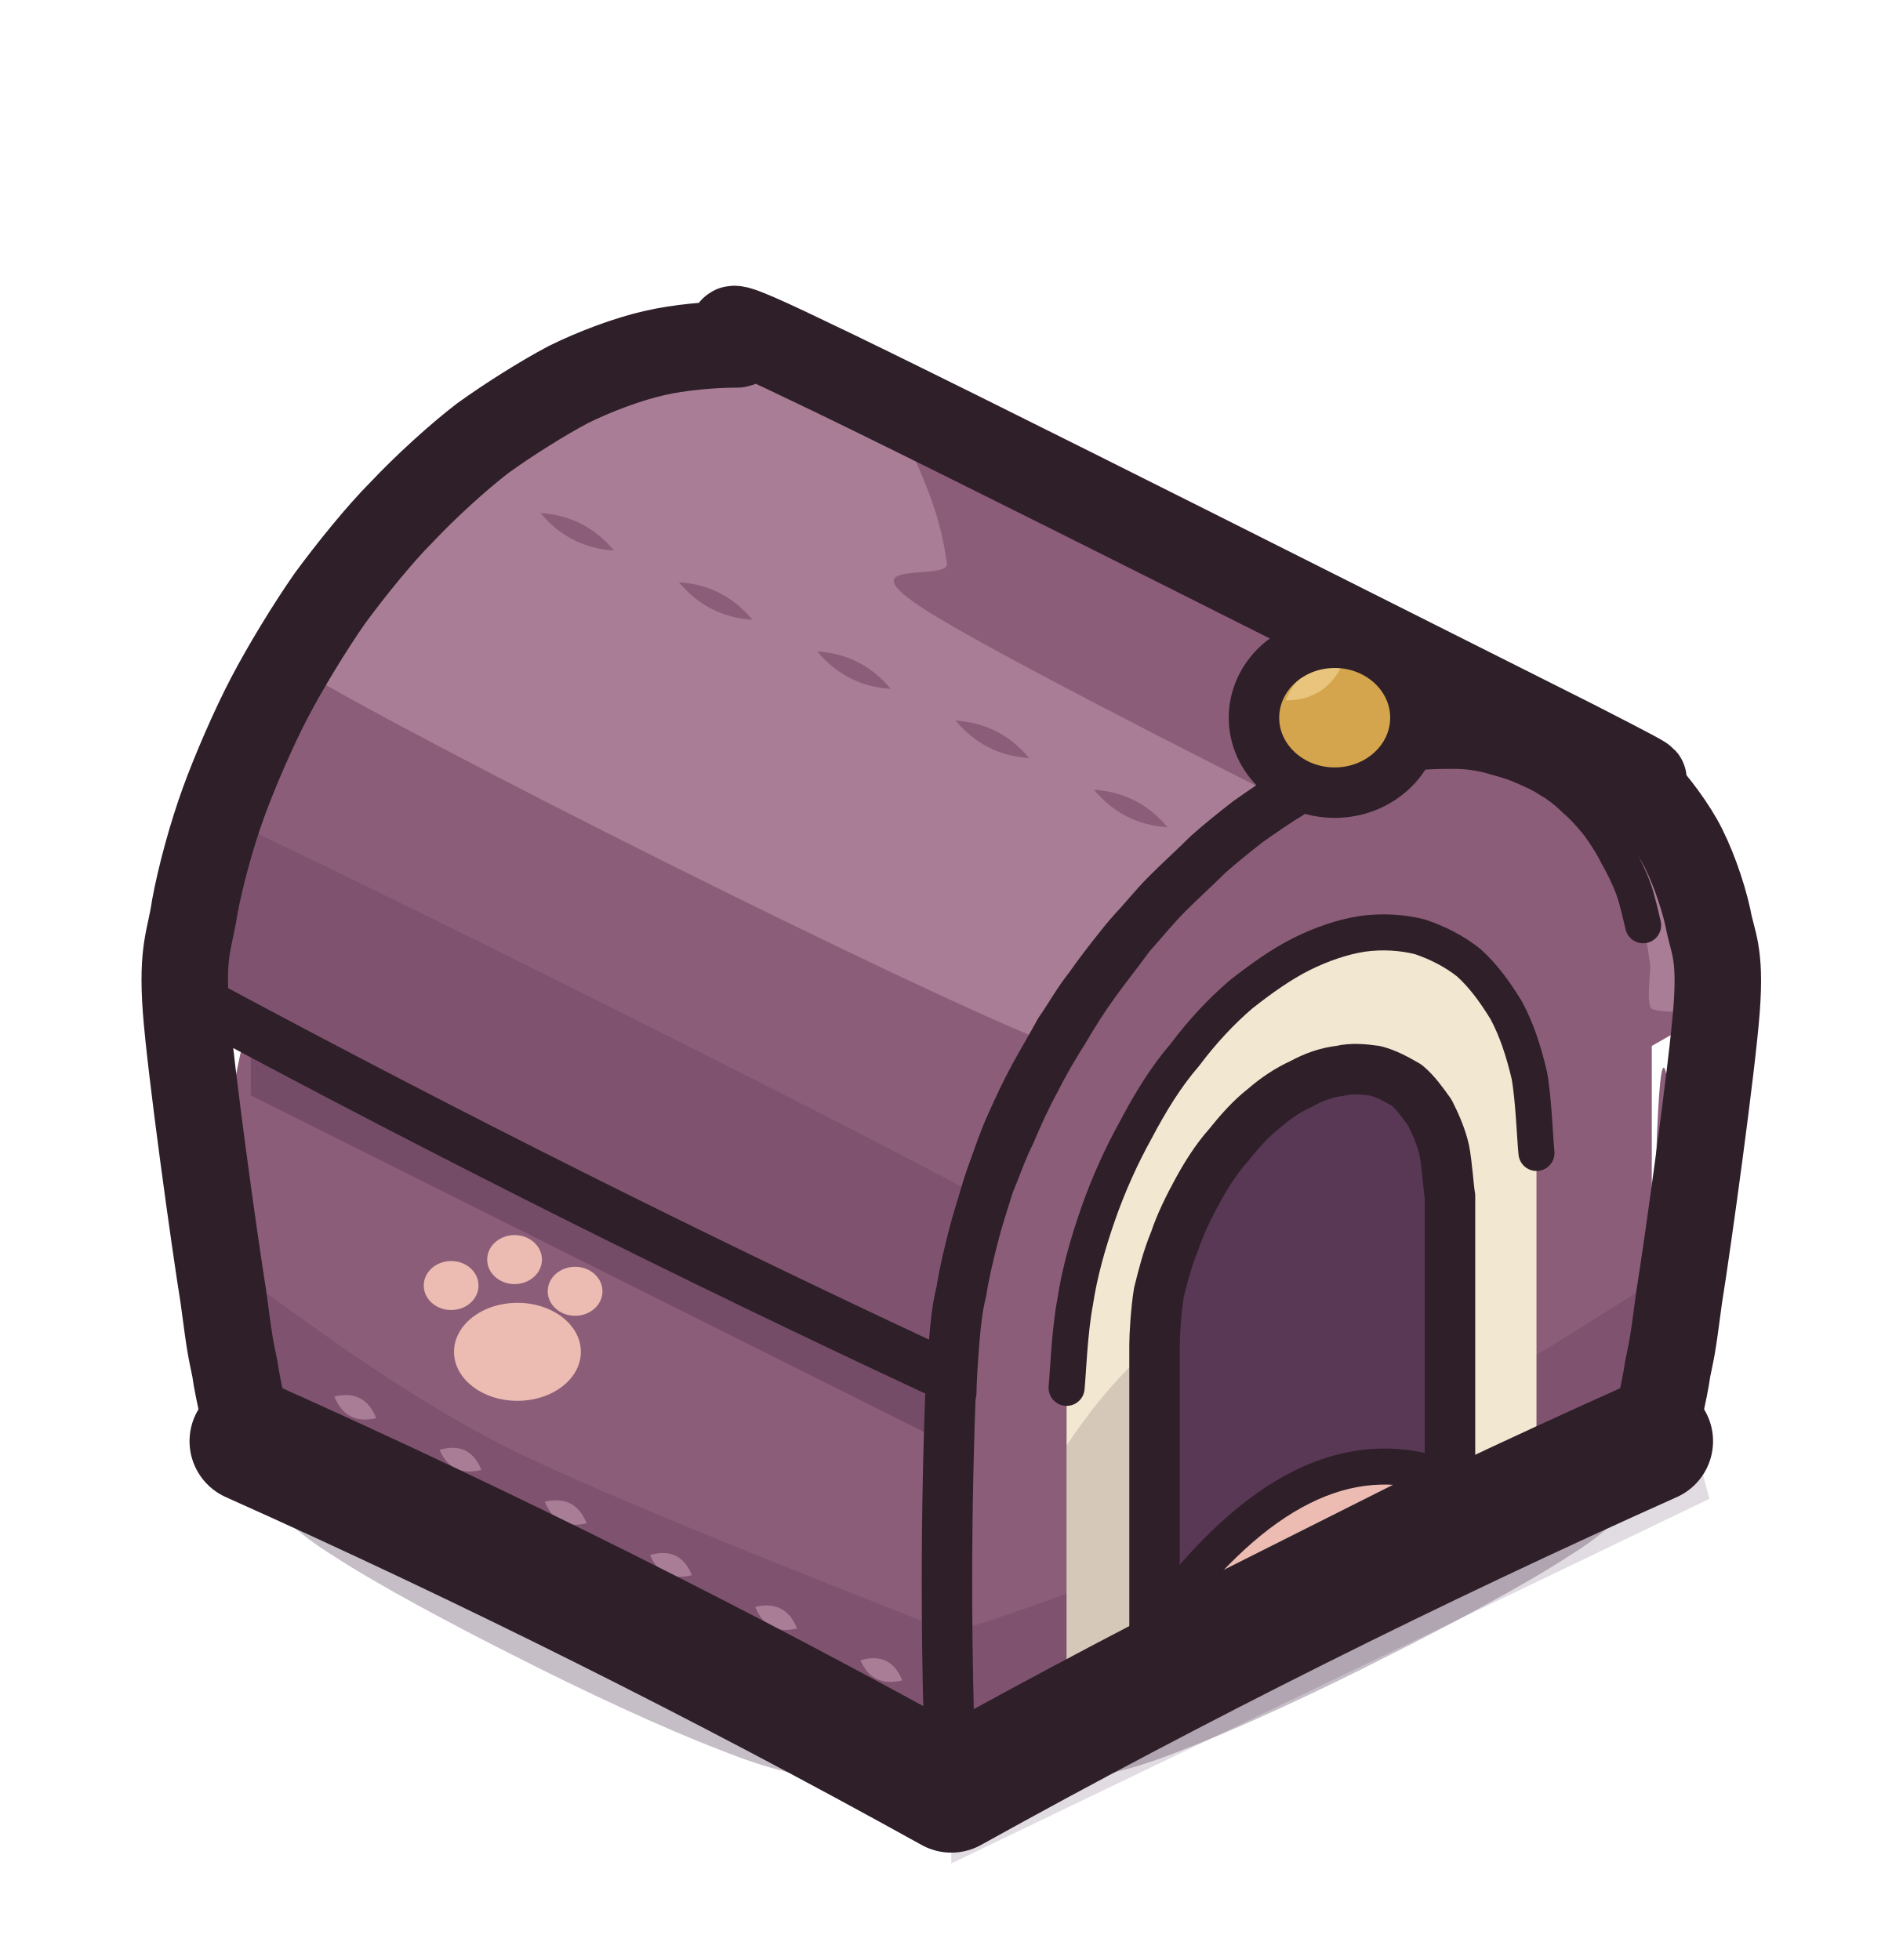
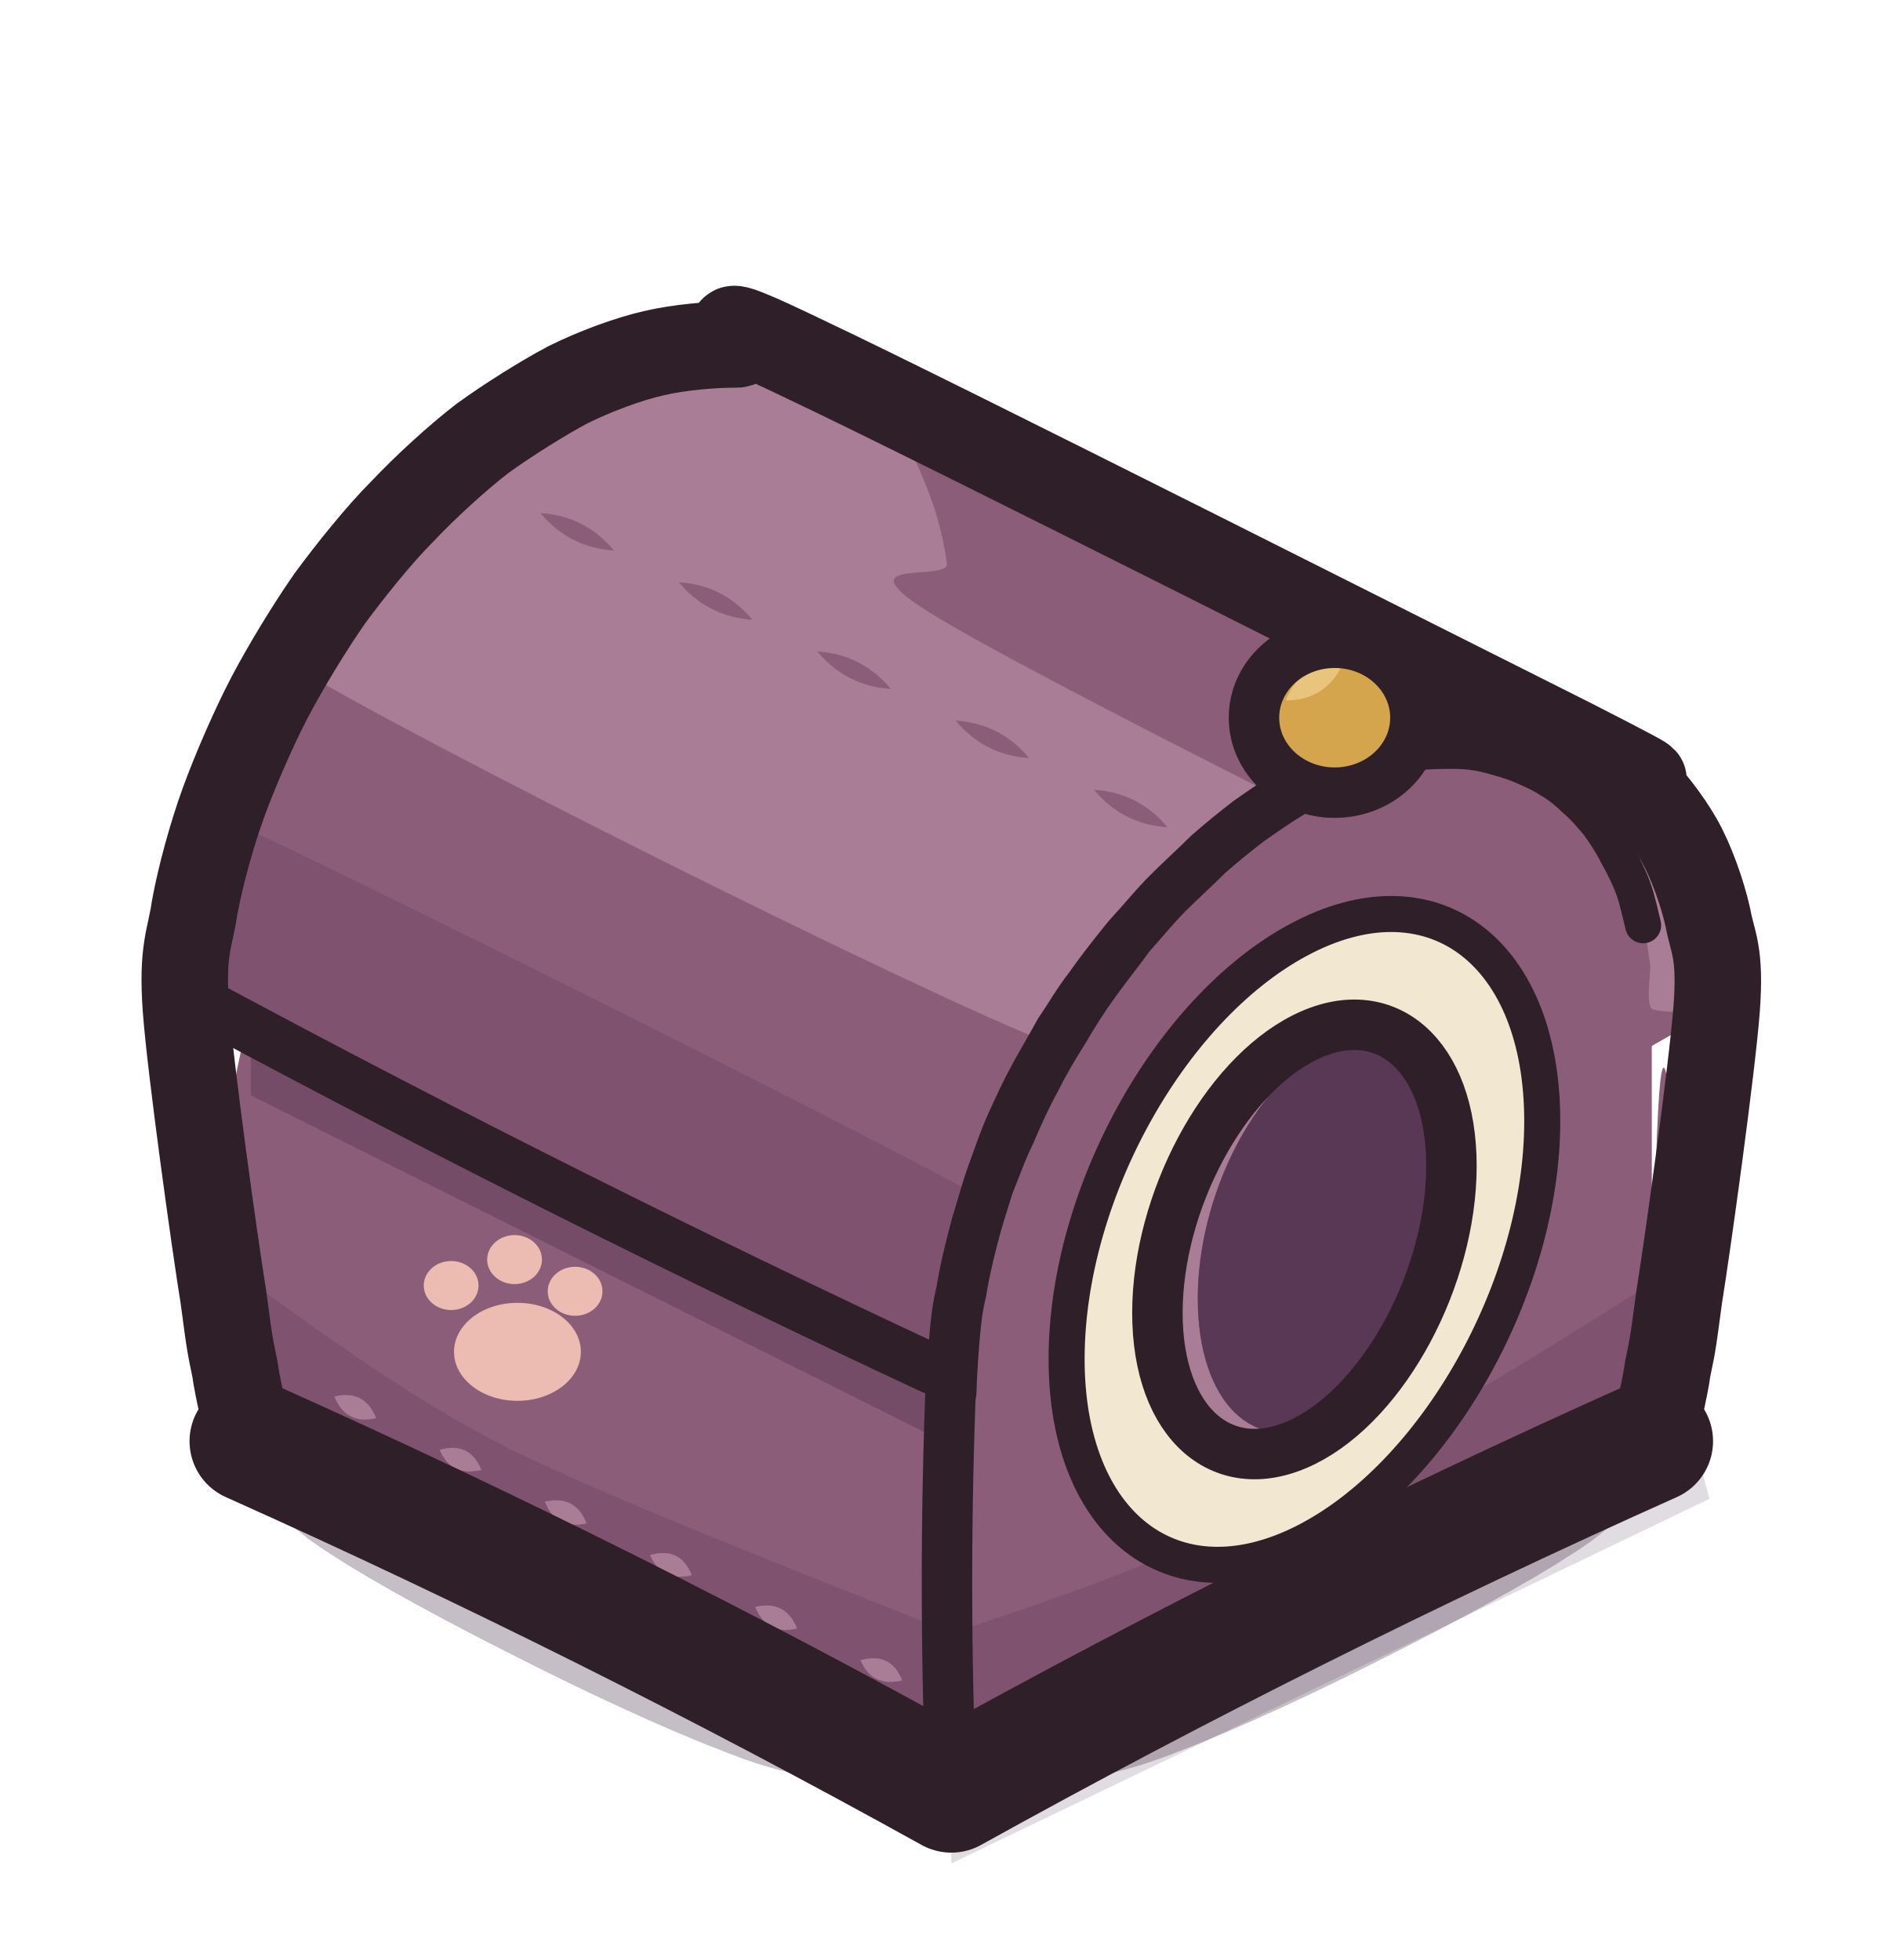
<svg xmlns="http://www.w3.org/2000/svg" viewBox="0 0 132 136" width="132" height="136">
  <defs>
    <clipPath id="house-premium-shell">
      <path d="M12.9 70C9.3 68 13 67 13 66.6C13.1 66.1 13.5 63.5 13.5 63C13.6 62.5 14.2 59.8 14.4 59.3C14.5 58.9 15.3 56.2 15.5 55.7C15.7 55.2 16.7 52.5 17 52C17.2 51.5 18.4 48.9 18.7 48.4C18.9 47.9 20.4 45.4 20.7 44.9C20.9 44.4 22.6 42 22.9 41.5C23.2 41.1 25 38.8 25.3 38.4C25.6 38 27.6 35.8 27.9 35.5C28.3 35.1 30.3 33.1 30.7 32.8C31 32.5 33.1 30.7 33.5 30.4C33.9 30.1 36.1 28.6 36.5 28.4C36.9 28.1 39 26.9 39.4 26.7C39.8 26.5 42 25.6 42.4 25.4C42.8 25.3 45 24.6 45.4 24.5C45.7 24.4 47.8 24.1 48.2 24C48.6 24 50.6 23.9 51 23.9C51.3 23.9 53.2 24.2 53.6 24.3C53.9 24.3 52.3 23.2 56 25C59.7 26.8 105.4 49.7 109.1 51.5C112.8 53.4 111.1 52.5 111.3 52.7C111.6 52.9 113.1 54 113.3 54.2C113.6 54.4 114.8 55.8 115 56.1C115.3 56.3 116.3 58 116.5 58.3C116.7 58.6 117.5 60.5 117.6 60.8C117.8 61.2 118.4 63.3 118.5 63.7C118.5 64 118.9 66.3 119 66.7C119 67.1 122.7 68 119.1 70C115.6 72 73.1 96.6 66 96.6C58.9 96.6 16.4 72 12.9 70Z" />
    </clipPath>
    <clipPath id="house-premium-left">
      <path d="M17.4 100C17.2 99.2 16.6 96.7 16.3 95C15.9 93.3 15.6 91.7 15.5 90C15.3 88.3 15.2 86.7 15.2 85C15.2 83.3 15.3 81.7 15.5 80C15.6 78.3 15.9 76.7 16.3 75C16.6 73.3 17.2 70.8 17.4 70L66 94.3L66 124.3Q41.1 113.2 17.4 100Z" />
    </clipPath>
  </defs>
  <g id="p-shadow">
    <path d="M96.1 115C91.6 117.3 85.8 120 82.1 121.4C78.4 122.9 76.4 123.2 73.7 123.7C71.1 124.2 68.6 124.4 66 124.4C63.4 124.4 60.9 124.2 58.3 123.7C55.6 123.2 53.6 122.9 49.9 121.4C46.2 120 40.4 117.3 35.9 115C31.5 112.8 26.1 109.9 23.2 108C20.3 106.2 19.6 105.2 18.6 103.9C17.6 102.5 17.1 101.3 17.1 100C17.1 98.7 17.6 97.5 18.6 96.1C19.6 94.8 20.3 93.8 23.2 92C26.1 90.1 31.5 87.2 35.9 85C40.4 82.7 46.2 80 49.9 78.6C53.6 77.1 55.6 76.8 58.3 76.3C60.9 75.8 63.4 75.6 66 75.6C68.6 75.6 71.1 75.8 73.7 76.3C76.4 76.8 78.4 77.1 82.1 78.6C85.8 80 91.6 82.7 96.1 85C100.5 87.2 105.9 90.1 108.8 92C111.7 93.8 112.4 94.8 113.4 96.1C114.4 97.5 114.9 98.7 114.9 100C114.9 101.3 114.4 102.5 113.4 103.9C112.4 105.2 111.7 106.2 108.8 108C105.9 109.9 100.5 112.8 96.1 115Z" fill="#3f2541" fill-opacity="0.3" />
  </g>
  <g id="p-roof">
    <path d="M12.9 70C9.3 68 13 67 13 66.6C13.1 66.1 13.5 63.5 13.5 63C13.6 62.5 14.2 59.8 14.4 59.3C14.5 58.9 15.3 56.2 15.5 55.7C15.7 55.2 16.7 52.5 17 52C17.2 51.5 18.4 48.9 18.7 48.4C18.9 47.9 20.4 45.4 20.7 44.9C20.9 44.4 22.6 42 22.9 41.5C23.2 41.1 25 38.8 25.3 38.4C25.6 38 27.6 35.8 27.9 35.5C28.3 35.1 30.3 33.1 30.7 32.8C31 32.5 33.1 30.7 33.5 30.4C33.9 30.1 36.1 28.6 36.5 28.4C36.9 28.1 39 26.9 39.4 26.7C39.8 26.5 42 25.6 42.4 25.4C42.8 25.3 45 24.6 45.4 24.5C45.7 24.4 47.8 24.1 48.2 24C48.6 24 50.6 23.9 51 23.9C51.3 23.9 53.2 24.2 53.6 24.3C53.9 24.3 52.3 23.2 56 25C59.7 26.8 105.4 49.7 109.1 51.5C112.8 53.4 111.1 52.5 111.3 52.7C111.6 52.9 113.1 54 113.3 54.2C113.6 54.4 114.8 55.8 115 56.1C115.3 56.3 116.3 58 116.5 58.3C116.7 58.6 117.5 60.5 117.6 60.8C117.8 61.2 118.4 63.3 118.5 63.7C118.5 64 118.9 66.3 119 66.7C119 67.1 122.7 68 119.1 70C115.6 72 73.1 96.6 66 96.6C58.9 96.6 16.4 72 12.9 70Z" fill="#8b5d78" />
    <g clip-path="url(#house-premium-shell)">
      <path d="M73.1 72.5C82.5 76.2 75 69.5 76 68.1C77.1 66.6 78.2 65.2 79.3 63.9C80.5 62.6 81.7 61.3 82.9 60.2C84.1 59 85.4 57.9 86.7 57C88 56 89.3 55.1 90.6 54.3C91.9 53.6 93.3 52.9 94.6 52.4C95.9 51.8 97.2 51.4 98.5 51.1C99.8 50.8 101.1 50.6 102.3 50.5C103.5 50.4 104.7 50.5 105.9 50.7C107 50.8 108.1 51.1 109.1 51.6C110.2 52 111.1 52.5 112 53.1C112.9 53.8 113.8 54.6 114.5 55.4C115.3 56.3 115.9 57.3 116.5 58.3C117.1 59.4 117.6 60.5 117.9 61.8C118.3 63 118.6 64.3 118.8 65.7C119 67.1 127.9 73.7 119.1 70C110.3 66.3 74.9 48.6 66 43.4C57.1 38.3 65.9 40.5 65.7 39.1C65.5 37.7 65.2 36.4 64.8 35.2C64.4 34 63.9 32.8 63.4 31.7C62.8 30.7 62.1 29.7 61.4 28.9C60.7 28 59.8 27.2 58.9 26.6C58 25.9 57 25.4 56 25C55 24.6 53.9 24.3 52.7 24.1C51.6 23.9 50.4 23.9 49.2 23.9C47.9 24 46.7 24.2 45.4 24.5C44.1 24.8 42.8 25.3 41.5 25.8C40.1 26.3 38.8 27 37.5 27.8C36.2 28.5 34.9 29.4 33.6 30.4C32.3 31.4 31 32.5 29.8 33.6C28.5 34.8 27.3 36 26.2 37.3C25.1 38.6 24 40 22.9 41.5C21.9 42.9 11.6 40.8 20 46C28.4 51.2 63.8 68.9 73.1 72.5Z" fill="#a97d96" />
      <path d="M66.1 99.5C75 103.6 66 98.2 66 97.6C66 97 66 96.3 66 95.7C66 95 66.1 94.3 66.1 93.7C66.2 93 66.2 92.3 66.3 91.6C66.4 90.9 66.5 90.2 66.7 89.5C66.8 88.8 66.9 88.1 67.1 87.4C67.3 86.7 67.5 86 67.7 85.3C67.9 84.6 77.1 88 68.3 83.2C59.6 78.4 24.2 60.7 15.2 56.6C6.2 52.5 14.7 58 14.5 58.7C14.3 59.5 14.2 60.2 14 60.9C13.8 61.6 13.7 62.3 13.5 63C13.4 63.7 13.3 64.4 13.2 65.1C13.1 65.7 13.1 66.4 13 67.1C12.9 67.8 12.9 68.4 12.9 69.1C12.9 69.8 12.9 70.4 12.9 71C12.9 71.7 4.1 68.2 13 72.9C21.9 77.7 57.3 95.4 66.1 99.5Z" fill="#3f2541" fill-opacity="0.16" />
      <path d="M37.5 35.6Q39.5 38 42.6 38.2Q40.6 35.8 37.5 35.6Z" fill="#8b5d78" />
      <path d="M47.1 40.4Q49.1 42.8 52.2 43Q50.2 40.6 47.1 40.4Z" fill="#8b5d78" />
      <path d="M56.7 45.2Q58.7 47.6 61.8 47.8Q59.8 45.4 56.7 45.2Z" fill="#8b5d78" />
      <path d="M66.3 50Q68.3 52.4 71.4 52.6Q69.4 50.2 66.3 50Z" fill="#8b5d78" />
      <path d="M75.9 54.8Q77.9 57.2 81 57.4Q79 55 75.9 54.8Z" fill="#8b5d78" />
      <path d="M55.7 27.1Q57.7 29.5 60.8 29.7Q58.8 27.3 55.7 27.1Z" fill="#8b5d78" />
      <path d="M65.3 31.9Q67.3 34.3 70.4 34.5Q68.4 32.1 65.3 31.9Z" fill="#8b5d78" />
      <path d="M74.9 36.7Q76.9 39.1 80 39.3Q78 36.9 74.9 36.7Z" fill="#8b5d78" />
      <path d="M84.5 41.5Q86.5 43.9 89.6 44.1Q87.6 41.7 84.5 41.5Z" fill="#8b5d78" />
      <path d="M94.1 46.3Q96.1 48.7 99.2 48.9Q97.2 46.5 94.1 46.3Z" fill="#8b5d78" />
    </g>
  </g>
  <g id="p-walls">
    <path d="M17.4 100C17.2 99.2 16.6 96.7 16.3 95C15.9 93.3 15.6 91.7 15.5 90C15.3 88.3 15.2 86.7 15.2 85C15.2 83.3 15.3 81.7 15.5 80C15.6 78.3 15.9 76.7 16.3 75C16.6 73.3 17.2 70.8 17.4 70L66 94.3L66 124.3Q41.1 113.2 17.4 100Z" fill="#8b5d78" />
    <path d="M66 124.3Q89.8 111.1 114.6 100C114.8 70.8 115.4 73.3 115.7 75C116.1 76.7 116.4 78.3 116.5 80C116.7 81.7 116.8 83.3 116.8 85C116.8 86.7 116.7 88.3 116.5 90C116.4 91.7 116.1 93.3 115.7 95C115.4 96.7 114.8 99.2 114.6 100L114.6 70C114.6 69.5 114.6 68 114.5 67C114.4 66 114.2 65.1 114 64.2C113.8 63.3 113.6 62.4 113.3 61.6C113 60.8 112.6 60 112.2 59.3C111.8 58.5 111.4 57.9 110.9 57.2C110.4 56.6 109.9 56 109.3 55.5C108.8 55 108.2 54.5 107.5 54.1C106.9 53.7 106.2 53.4 105.5 53.1C104.8 52.8 104 52.6 103.3 52.4C102.5 52.2 101.7 52.1 100.9 52.1C100.1 52.1 99.2 52.1 98.4 52.2C97.5 52.3 96.6 52.4 95.7 52.6C94.8 52.9 93.9 53.1 93 53.5C92.1 53.8 91.2 54.2 90.3 54.7C89.4 55.1 88.5 55.6 87.6 56.2C86.7 56.8 85.8 57.4 84.9 58.1C84 58.7 83.1 59.5 82.3 60.2C81.4 61 80.6 61.8 79.8 62.7C79 63.5 78.1 64.4 77.4 65.3C76.6 66.3 75.9 67.2 75.2 68.2C74.4 69.2 73.8 70.3 73.1 71.3C72.5 72.4 71.9 73.4 71.3 74.5C70.7 75.6 70.2 76.7 69.7 77.8C69.2 78.9 68.8 80.1 68.4 81.2C68 82.3 67.7 83.4 67.4 84.6C67.1 85.7 66.8 86.8 66.6 87.9C66.4 89 66.3 90.1 66.2 91.2C66.1 92.2 66 93.8 66 94.3L66 94.3Z" fill="#8b5d78" />
    <path d="M17.4 69L66 93.3L66 100.3L17.4 76Z" fill="#3f2541" fill-opacity="0.3" clip-path="url(#house-premium-left)" />
    <path d="M17.4 89C20.3 90.9 27.2 96.4 35.3 100.5C43.4 104.5 60.9 111.2 66 113.3L66 129.3L13.4 104Z" fill="#3f2541" fill-opacity="0.16" clip-path="url(#house-premium-left)" />
    <path d="M66 113.3Q76.8 109.9 87.1 105.3Q101.2 97.6 114.6 89L118.6 104L66 129.3Z" fill="#3f2541" fill-opacity="0.16" />
    <path d="M23.2 96.9Q24 98.9 26.1 98.4Q25.3 96.4 23.2 96.9Z" fill="#a97d96" />
    <path d="M30.5 100.6Q31.3 102.5 33.4 102Q32.6 100 30.5 100.6Z" fill="#a97d96" />
    <path d="M37.8 104.2Q38.6 106.2 40.7 105.7Q39.9 103.7 37.8 104.2Z" fill="#a97d96" />
    <path d="M45.1 107.9Q45.9 109.8 48 109.3Q47.2 107.3 45.1 107.9Z" fill="#a97d96" />
    <path d="M52.4 111.5Q53.2 113.5 55.3 113Q54.5 111 52.4 111.5Z" fill="#a97d96" />
    <path d="M59.7 115.2Q60.5 117.1 62.6 116.6Q61.8 114.6 59.7 115.2Z" fill="#a97d96" />
    <ellipse cx="35.9" cy="93.8" rx="4.4" ry="3.4" fill="#ecbcb2" />
    <ellipse cx="31.3" cy="89.2" rx="1.9" ry="1.7" fill="#ecbcb2" />
    <ellipse cx="35.7" cy="87.4" rx="1.9" ry="1.7" fill="#ecbcb2" />
    <ellipse cx="39.9" cy="89.6" rx="1.9" ry="1.7" fill="#ecbcb2" />
-     <path d="M74 117.8L74 96.3C74.1 95.3 74.2 92.4 74.6 90.3C74.9 88.3 75.5 86.2 76.2 84.2C76.9 82.2 77.8 80.2 78.8 78.4C79.8 76.5 80.9 74.7 82.2 73.2C83.4 71.6 84.7 70.2 86.1 69C87.5 67.9 88.9 66.9 90.3 66.2C91.7 65.5 93.2 65 94.5 64.8C95.9 64.6 97.3 64.7 98.5 65C99.7 65.4 100.9 66 101.9 66.8C102.9 67.7 103.7 68.8 104.5 70.1C105.2 71.4 105.7 72.9 106.1 74.6C106.4 76.2 106.5 79.1 106.6 80L106.6 101.5Z" fill="#f2e7d0" />
-     <path d="M74 117.8L74 100.3Q77 95.8 80.1 93.3L80.1 113.3Z" fill="#3f2541" fill-opacity="0.16" />
-     <path d="M80.1 113.3L80.1 93.3C80.1 92.7 80.2 90.9 80.4 89.7C80.7 88.5 81 87.3 81.5 86.1C81.9 84.9 82.5 83.7 83.1 82.6C83.7 81.5 84.4 80.4 85.2 79.5C86 78.5 86.8 77.6 87.7 76.9C88.5 76.2 89.4 75.6 90.3 75.2C91.2 74.7 92.1 74.4 93 74.3C93.8 74.1 94.7 74.2 95.4 74.3C96.2 74.5 96.9 74.9 97.6 75.3C98.2 75.8 98.7 76.5 99.2 77.2C99.6 78 100 78.9 100.2 79.8C100.4 80.8 100.5 82.5 100.6 83L100.6 103Z" fill="#8b5d78" />
-     <path d="M80.1 113.3L80.1 93.3C80.1 92.7 80.2 90.9 80.4 89.7C80.7 88.5 81 87.3 81.5 86.1C81.9 84.9 82.5 83.7 83.1 82.6C83.7 81.5 84.4 80.4 85.2 79.5C86 78.5 86.8 77.6 87.7 76.9C88.5 76.2 89.4 75.6 90.3 75.2C91.2 74.7 92.1 74.4 93 74.3C93.8 74.1 94.7 74.2 95.4 74.3C96.2 74.5 96.9 74.9 97.6 75.3C98.2 75.8 98.7 76.5 99.2 77.2C99.6 78 100 78.9 100.2 79.8C100.4 80.8 100.5 82.5 100.6 83L100.6 103Z" fill="#3f2541" fill-opacity="0.5" />
-     <path d="M80.1 113.3L80.1 93.3C80.1 92.7 80.2 90.9 80.4 89.7C80.7 88.5 81 87.3 81.5 86.1C81.9 84.9 82.5 83.7 83.1 82.6C83.7 81.5 84.4 80.4 85.2 79.5C86 78.5 86.8 77.6 87.7 76.9C88.5 76.2 89.4 75.6 90.3 75.2C91.2 74.7 92.1 74.4 93 74.3C93.8 74.1 94.7 74.2 95.4 74.3C96.2 74.5 96.9 74.9 97.6 75.3C98.2 75.8 98.7 76.5 99.2 77.2C99.6 78 100 78.9 100.2 79.8C100.4 80.8 100.5 82.5 100.6 83L100.6 103Z" fill="#3f2541" fill-opacity="0.3" />
-     <path d="M80.7 112Q90.3 99.2 99.9 102.4Z" fill="#ecbcb2" />
-     <path d="M80.7 112Q90.3 99.2 99.9 102.4" fill="none" stroke="#2e1f29" stroke-width="2.5" stroke-linecap="round" stroke-linejoin="round" />
+     <path d="M74 94.3C74 82.7 81.4 69.6 90.5 65C99.6 60.4 107 66.2 107 77.8C107 89.3 99.6 102.4 90.5 107C81.4 111.6 74 105.8 74 94.3Z" fill="#f2e7d0" />
+     <path d="M80.3 91.1C80.3 83.4 84.9 74.8 90.5 72C96.1 69.2 100.7 73.2 100.7 80.9C100.7 88.6 96.1 97.2 90.5 100C84.9 102.8 80.3 98.8 80.3 91.1Z" fill="#a97d96" />
+     <path d="M83.1 90.1C83.1 83 87 75.3 91.8 72.9C96.6 70.5 100.5 74.3 100.5 81.5C100.5 88.6 96.6 96.3 91.8 98.7C87 101.1 83.1 97.3 83.1 90.1Z" fill="#8b5d78" />
+     <path d="M83.1 90.1C83.1 83 87 75.3 91.8 72.9C96.6 70.5 100.5 74.3 100.5 81.5C100.5 88.6 96.6 96.3 91.8 98.7C87 101.1 83.1 97.3 83.1 90.1Z" fill="#3f2541" fill-opacity="0.5" />
+     <path d="M83.1 90.1C83.1 83 87 75.3 91.8 72.9C96.6 70.5 100.5 74.3 100.5 81.5C100.5 88.6 96.6 96.3 91.8 98.7C87 101.1 83.1 97.3 83.1 90.1Z" fill="#3f2541" fill-opacity="0.3" />
  </g>
  <g id="p-lip">
    <path d="M66 96.6C66 96.4 66.1 93.8 66.2 93.1C66.2 92.4 66.5 90.3 66.7 89.6C66.8 88.8 67.3 86.6 67.5 85.9C67.7 85.2 68.4 83 68.6 82.2C68.9 81.5 69.8 79.3 70.1 78.6C70.4 77.8 71.4 75.7 71.8 75C72.2 74.2 73.4 72.1 73.8 71.5C74.2 70.8 75.5 68.8 76 68.1C76.5 67.5 77.9 65.6 78.4 64.9C78.9 64.3 80.5 62.6 81 62C81.6 61.5 83.2 59.9 83.8 59.3C84.3 58.8 86.1 57.4 86.6 57C87.2 56.5 89 55.3 89.6 55C90.2 54.6 92 53.6 92.6 53.3C93.2 53 94.9 52.2 95.5 52C96.1 51.8 97.9 51.2 98.5 51.1C99 50.9 100.8 50.6 101.3 50.6C101.9 50.5 103.5 50.5 104.1 50.5C104.6 50.5 106.2 50.7 106.7 50.8C107.2 50.9 108.7 51.4 109.1 51.5C109.6 51.7 110.9 52.4 111.3 52.7C111.8 52.9 113 53.9 113.3 54.2C113.7 54.5 114.7 55.7 115 56.1C115.4 56.5 116.2 57.8 116.5 58.3C116.7 58.8 117.4 60.3 117.6 60.8C117.8 61.4 118.3 63.1 118.5 63.7C118.6 64.2 118.9 66.1 119 66.7C119 67.4 119.6 69.7 119.1 70C118.7 70.3 115.1 70.3 114.6 70C114.2 69.7 114.5 67.6 114.5 67C114.4 66.4 114.2 64.7 114 64.2C113.9 63.6 113.5 62.1 113.3 61.6C113.1 61.1 112.5 59.7 112.2 59.3C112 58.8 111.2 57.6 110.9 57.2C110.6 56.9 109.7 55.8 109.3 55.5C109 55.2 107.9 54.4 107.5 54.1C107.1 53.9 105.9 53.2 105.5 53.1C105.1 52.9 103.7 52.5 103.3 52.4C102.8 52.3 101.4 52.1 100.9 52.1C100.4 52.1 98.9 52.1 98.4 52.2C97.8 52.2 96.3 52.5 95.7 52.6C95.2 52.8 93.6 53.3 93 53.5C92.5 53.7 90.9 54.4 90.3 54.7C89.8 54.9 88.1 55.9 87.6 56.2C87.1 56.5 85.4 57.7 84.9 58.1C84.4 58.5 82.8 59.8 82.3 60.2C81.8 60.7 80.3 62.1 79.8 62.7C79.3 63.2 77.8 64.8 77.4 65.3C76.9 65.9 75.6 67.6 75.2 68.2C74.7 68.8 73.5 70.7 73.1 71.3C72.7 71.9 71.6 73.9 71.3 74.5C71 75.2 70 77.2 69.7 77.8C69.4 78.5 68.6 80.5 68.4 81.2C68.2 81.9 67.5 83.9 67.4 84.6C67.2 85.2 66.7 87.2 66.6 87.9C66.5 88.6 66.2 90.5 66.2 91.2C66.1 91.8 66 93.8 66 94.3C66 94.9 66 96.7 66 96.6Z" fill="#a97d96" />
    <path d="M114 64.2C113.9 63.8 113.6 62.4 113.3 61.6C113 60.8 112.6 60 112.2 59.3C111.8 58.5 111.4 57.9 110.9 57.2C110.4 56.6 109.9 56 109.3 55.5C108.8 55 108.2 54.5 107.5 54.1C106.9 53.7 106.2 53.4 105.5 53.1C104.8 52.8 104 52.6 103.3 52.4C102.5 52.2 101.7 52.1 100.9 52.1C100.1 52.1 99.2 52.1 98.4 52.2C97.5 52.3 96.6 52.4 95.7 52.6C94.8 52.9 93.9 53.1 93 53.5C92.1 53.8 91.2 54.2 90.3 54.7C89.4 55.1 88.5 55.6 87.6 56.2C86.7 56.8 85.8 57.4 84.9 58.1C84 58.7 83.1 59.5 82.3 60.2C81.4 61 80.6 61.8 79.8 62.7C79 63.5 78.1 64.4 77.4 65.3C76.6 66.3 75.9 67.2 75.2 68.2C74.4 69.2 73.8 70.3 73.1 71.3C72.5 72.4 71.9 73.4 71.3 74.5C70.7 75.6 70.2 76.7 69.7 77.8C69.2 78.9 68.8 80.1 68.4 81.2C68 82.3 67.7 83.4 67.4 84.6C67.1 85.7 66.8 86.8 66.6 87.9C66.4 89 66.2 90.6 66.2 91.2" fill="none" stroke="#2e1f29" stroke-width="2.5" stroke-linecap="round" stroke-linejoin="round" />
  </g>
  <g id="p-ink">
    <path d="M66 96.6C66 96 66.1 94.3 66.2 93.1C66.3 91.9 66.4 90.8 66.7 89.6C66.9 88.3 67.2 87.1 67.5 85.9C67.8 84.7 68.2 83.5 68.6 82.2C69.1 81 69.5 79.8 70.1 78.6C70.6 77.4 71.2 76.1 71.8 75C72.4 73.8 73.1 72.6 73.8 71.5C74.5 70.3 75.2 69.2 76 68.1C76.8 67 77.6 66 78.4 64.9C79.3 63.9 80.1 62.9 81 62C81.9 61.1 82.9 60.2 83.8 59.3C84.7 58.5 85.7 57.7 86.6 57C87.6 56.3 88.6 55.6 89.6 55C90.6 54.3 91.6 53.8 92.6 53.3C93.6 52.8 94.5 52.3 95.5 52C96.5 51.6 97.5 51.3 98.5 51.1C99.4 50.8 100.4 50.7 101.3 50.6C102.3 50.5 103.2 50.4 104.1 50.5C105 50.5 105.9 50.6 106.7 50.8C107.5 51 108.3 51.2 109.1 51.5C109.9 51.9 110.6 52.2 111.3 52.7C112 53.1 112.7 53.6 113.3 54.2C113.9 54.8 114.5 55.4 115 56.1C115.6 56.8 116.1 57.5 116.5 58.3C116.9 59.1 117.3 59.9 117.6 60.8C118 61.7 118.2 62.7 118.5 63.7C118.7 64.6 118.8 65.7 119 66.7C119.1 67.8 119.1 69.5 119.1 70" fill="none" stroke="#2e1f29" stroke-width="3.5" stroke-linecap="round" stroke-linejoin="round" />
    <path d="M14.8 70Q39.4 83.2 64.7 95" fill="none" stroke="#2e1f29" stroke-width="3.5" stroke-linecap="round" stroke-linejoin="round" />
    <path d="M66 95.3Q65.4 109.8 66 124.3" fill="none" stroke="#2e1f29" stroke-width="3.5" stroke-linecap="round" stroke-linejoin="round" />
-     <path d="M74 96.3C74.1 95.3 74.2 92.4 74.6 90.3C74.9 88.3 75.5 86.2 76.2 84.2C76.9 82.2 77.8 80.2 78.8 78.4C79.8 76.5 80.9 74.7 82.2 73.2C83.4 71.6 84.7 70.2 86.1 69C87.5 67.9 88.9 66.9 90.3 66.2C91.7 65.5 93.2 65 94.5 64.8C95.9 64.6 97.3 64.7 98.5 65C99.7 65.4 100.9 66 101.9 66.8C102.9 67.7 103.7 68.8 104.5 70.1C105.2 71.4 105.7 72.9 106.1 74.6C106.4 76.2 106.5 79.1 106.6 80" fill="none" stroke="#2e1f29" stroke-width="2.5" stroke-linecap="round" stroke-linejoin="round" />
-     <path d="M80.1 113.3L80.1 93.3C80.1 92.7 80.2 90.9 80.4 89.7C80.7 88.5 81 87.3 81.5 86.1C81.9 84.9 82.5 83.7 83.1 82.6C83.7 81.5 84.4 80.4 85.2 79.5C86 78.5 86.8 77.6 87.7 76.9C88.5 76.2 89.4 75.6 90.3 75.2C91.2 74.7 92.1 74.4 93 74.3C93.8 74.1 94.7 74.2 95.4 74.3C96.2 74.5 96.9 74.9 97.6 75.3C98.2 75.8 98.7 76.5 99.2 77.2C99.6 78 100 78.9 100.2 79.8C100.4 80.8 100.5 82.5 100.6 83L100.6 103Z" fill="none" stroke="#2e1f29" stroke-width="3.5" stroke-linecap="round" stroke-linejoin="round" />
+     <path d="M74 94.3C74 82.7 81.4 69.6 90.5 65C99.6 60.4 107 66.2 107 77.8C107 89.3 99.6 102.4 90.5 107C81.4 111.6 74 105.8 74 94.3Z" fill="none" stroke="#2e1f29" stroke-width="2.5" stroke-linecap="round" stroke-linejoin="round" />
+     <path d="M80.3 91.1C80.3 83.4 84.9 74.8 90.5 72C96.1 69.2 100.7 73.2 100.7 80.9C100.7 88.6 96.1 97.2 90.5 100C84.9 102.8 80.3 98.8 80.3 91.1Z" fill="none" stroke="#2e1f29" stroke-width="3.5" stroke-linecap="round" stroke-linejoin="round" />
    <path d="M17.4 100C17.2 99.3 16.5 96.5 16.3 95C16 93.5 16 93.8 15.5 90C14.9 86.3 13.2 74.1 12.9 70C12.6 65.9 13.2 65.1 13.5 63C13.9 60.8 14.7 57.9 15.5 55.7C16.3 53.5 17.6 50.5 18.7 48.4C19.8 46.3 21.5 43.5 22.9 41.5C24.3 39.6 26.3 37.1 27.9 35.5C29.5 33.8 31.8 31.7 33.5 30.4C35.3 29.1 37.7 27.6 39.4 26.7C41.2 25.8 43.6 24.9 45.4 24.5C47.1 24.1 49.4 23.9 51 23.9C52.6 24 47.3 20.8 56 25C64.7 29.1 100.5 47.2 109.1 51.5C117.7 55.9 112.2 53.2 113.3 54.2C114.4 55.2 115.7 56.9 116.5 58.3C117.3 59.7 118.1 61.9 118.5 63.7C118.8 65.4 119.4 66 119.1 70C118.8 74 117.1 86.3 116.5 90C116 93.8 116 93.5 115.7 95C115.5 96.5 114.8 99.3 114.6 100Q89.8 111.1 66 124.3Q42.2 111.1 17.4 100Z" fill="none" stroke="#2e1f29" stroke-width="6" stroke-linecap="round" stroke-linejoin="round" />
    <path d="M114.6 100Q89.8 111.1 66 124.3Q42.2 111.1 17.4 100" fill="none" stroke="#2e1f29" stroke-width="8.5" stroke-linecap="round" stroke-linejoin="round" />
    <ellipse cx="92.6" cy="49.8" rx="5.6" ry="5.2" fill="#d4a54c" />
    <path d="M89.2 48.6Q92 48.6 93.2 46Q90.3 45.9 89.2 48.6Z" fill="#e8c47d" />
    <ellipse cx="92.6" cy="49.8" rx="5.6" ry="5.2" fill="none" stroke="#2e1f29" stroke-width="3.5" stroke-linecap="round" stroke-linejoin="round" />
  </g>
</svg>
